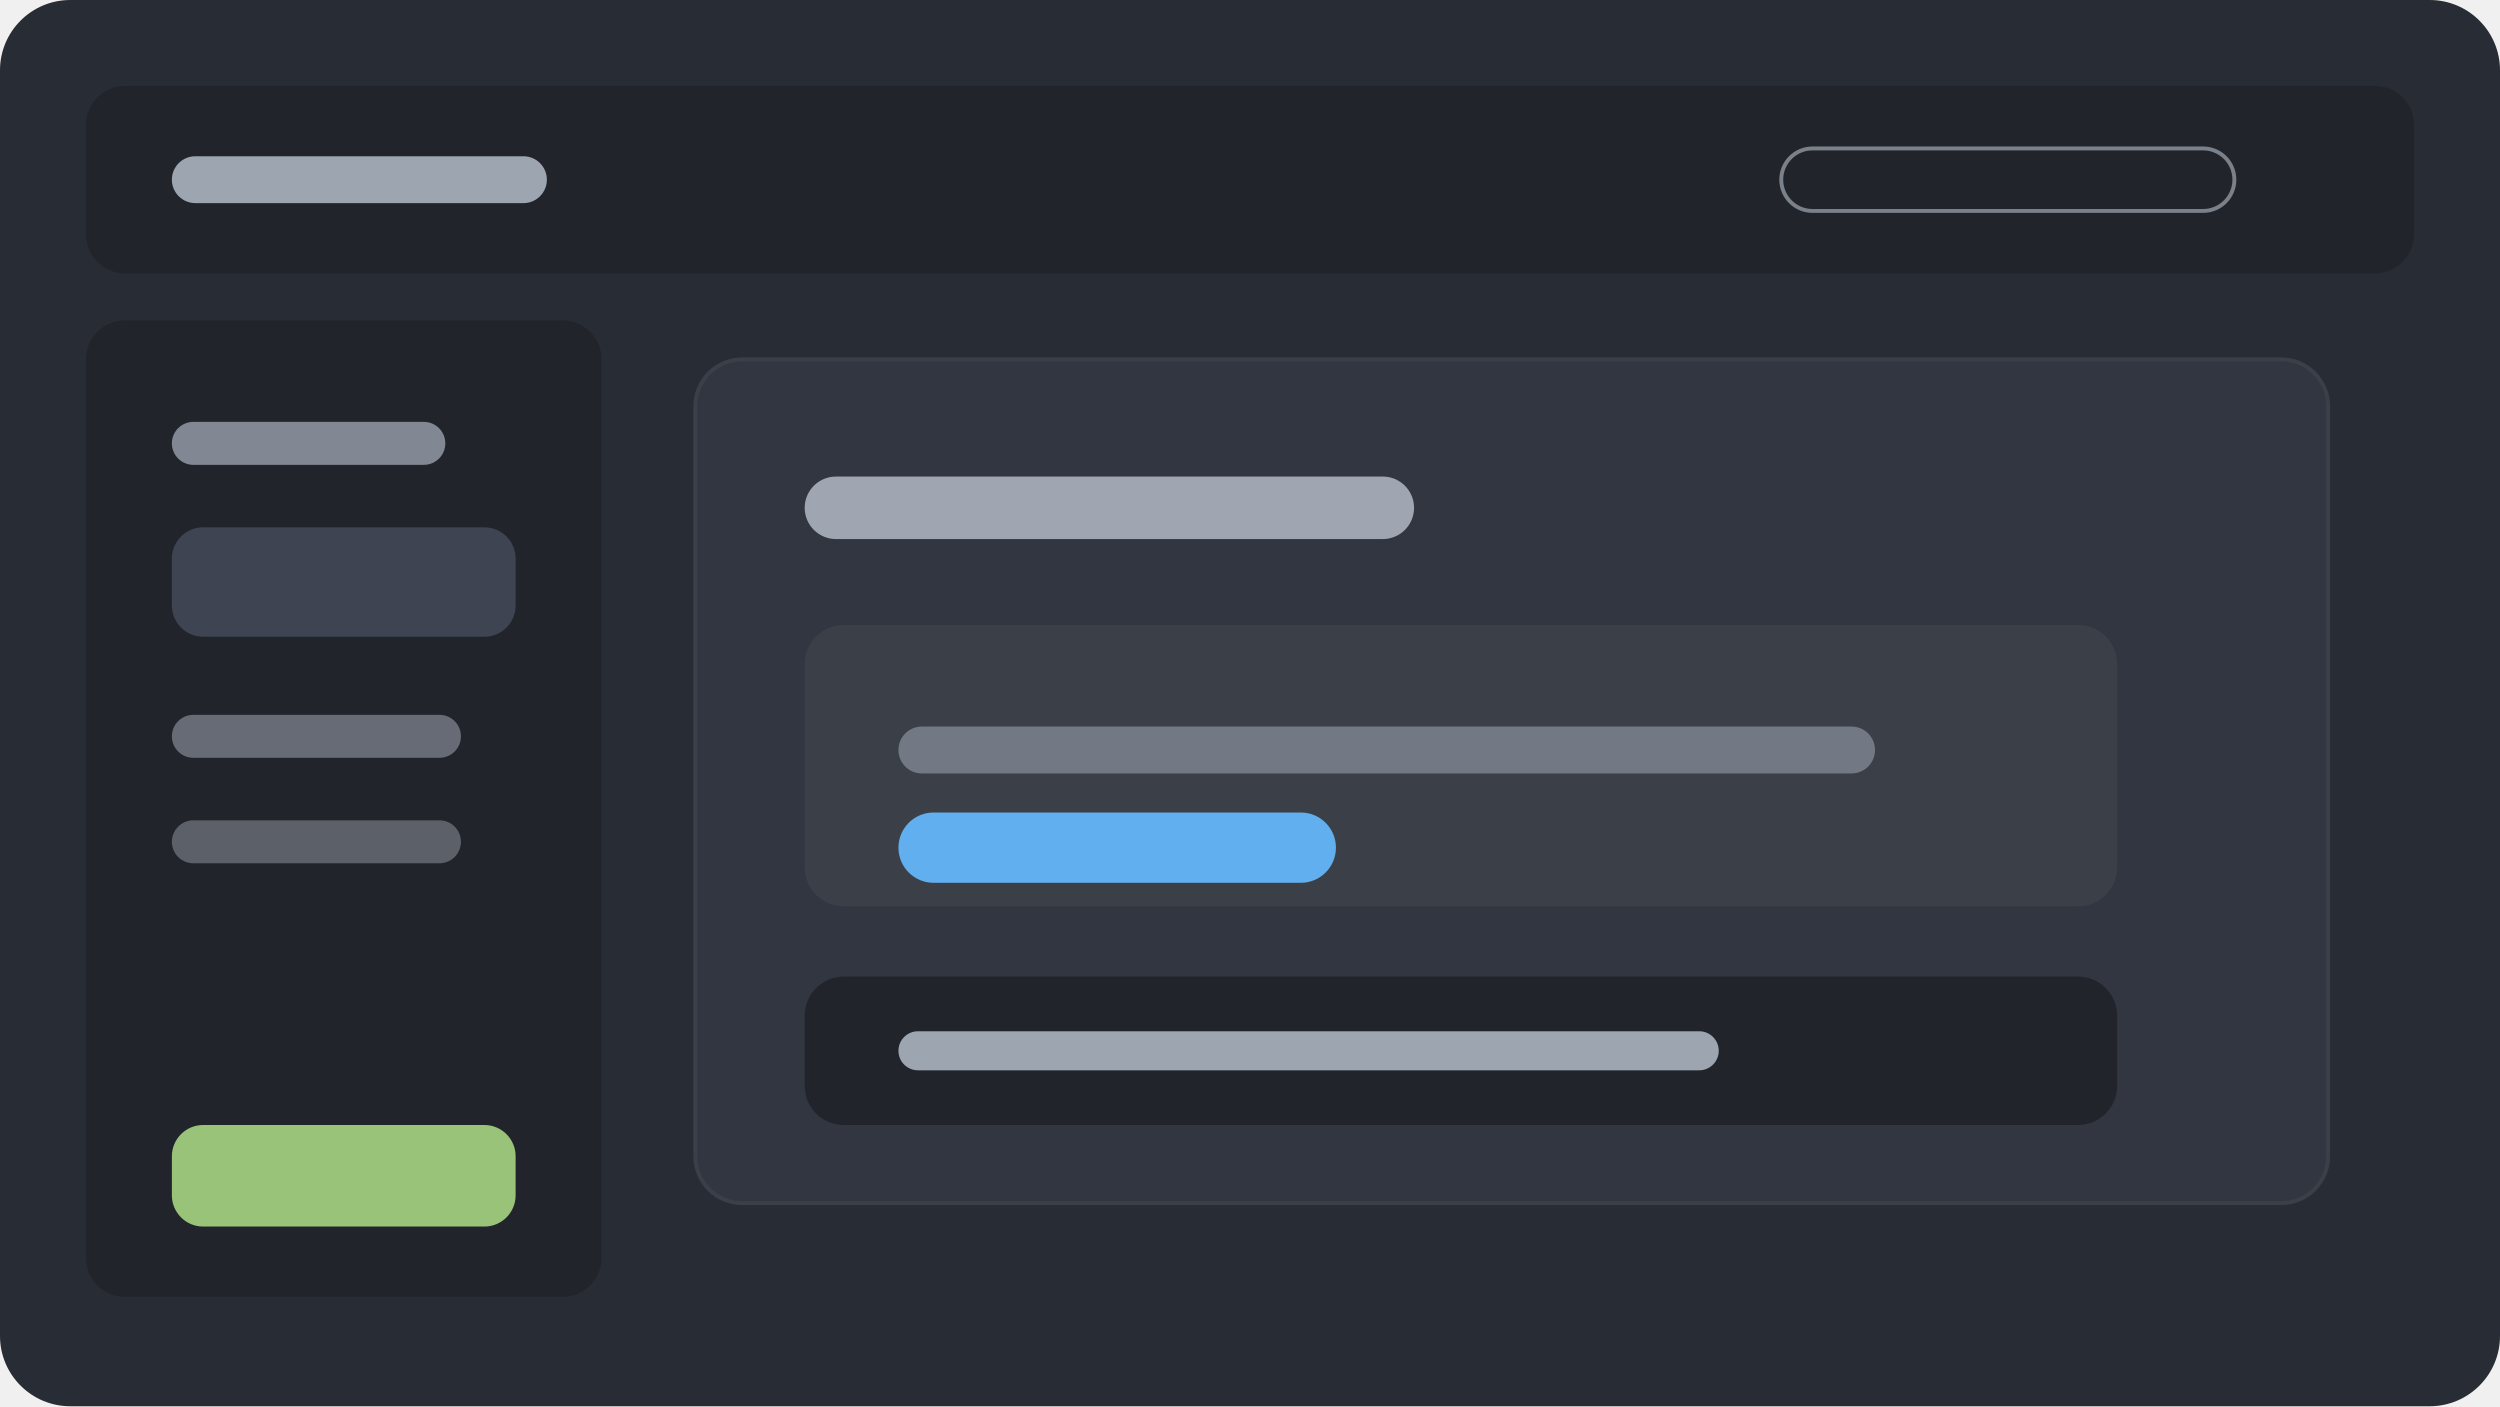
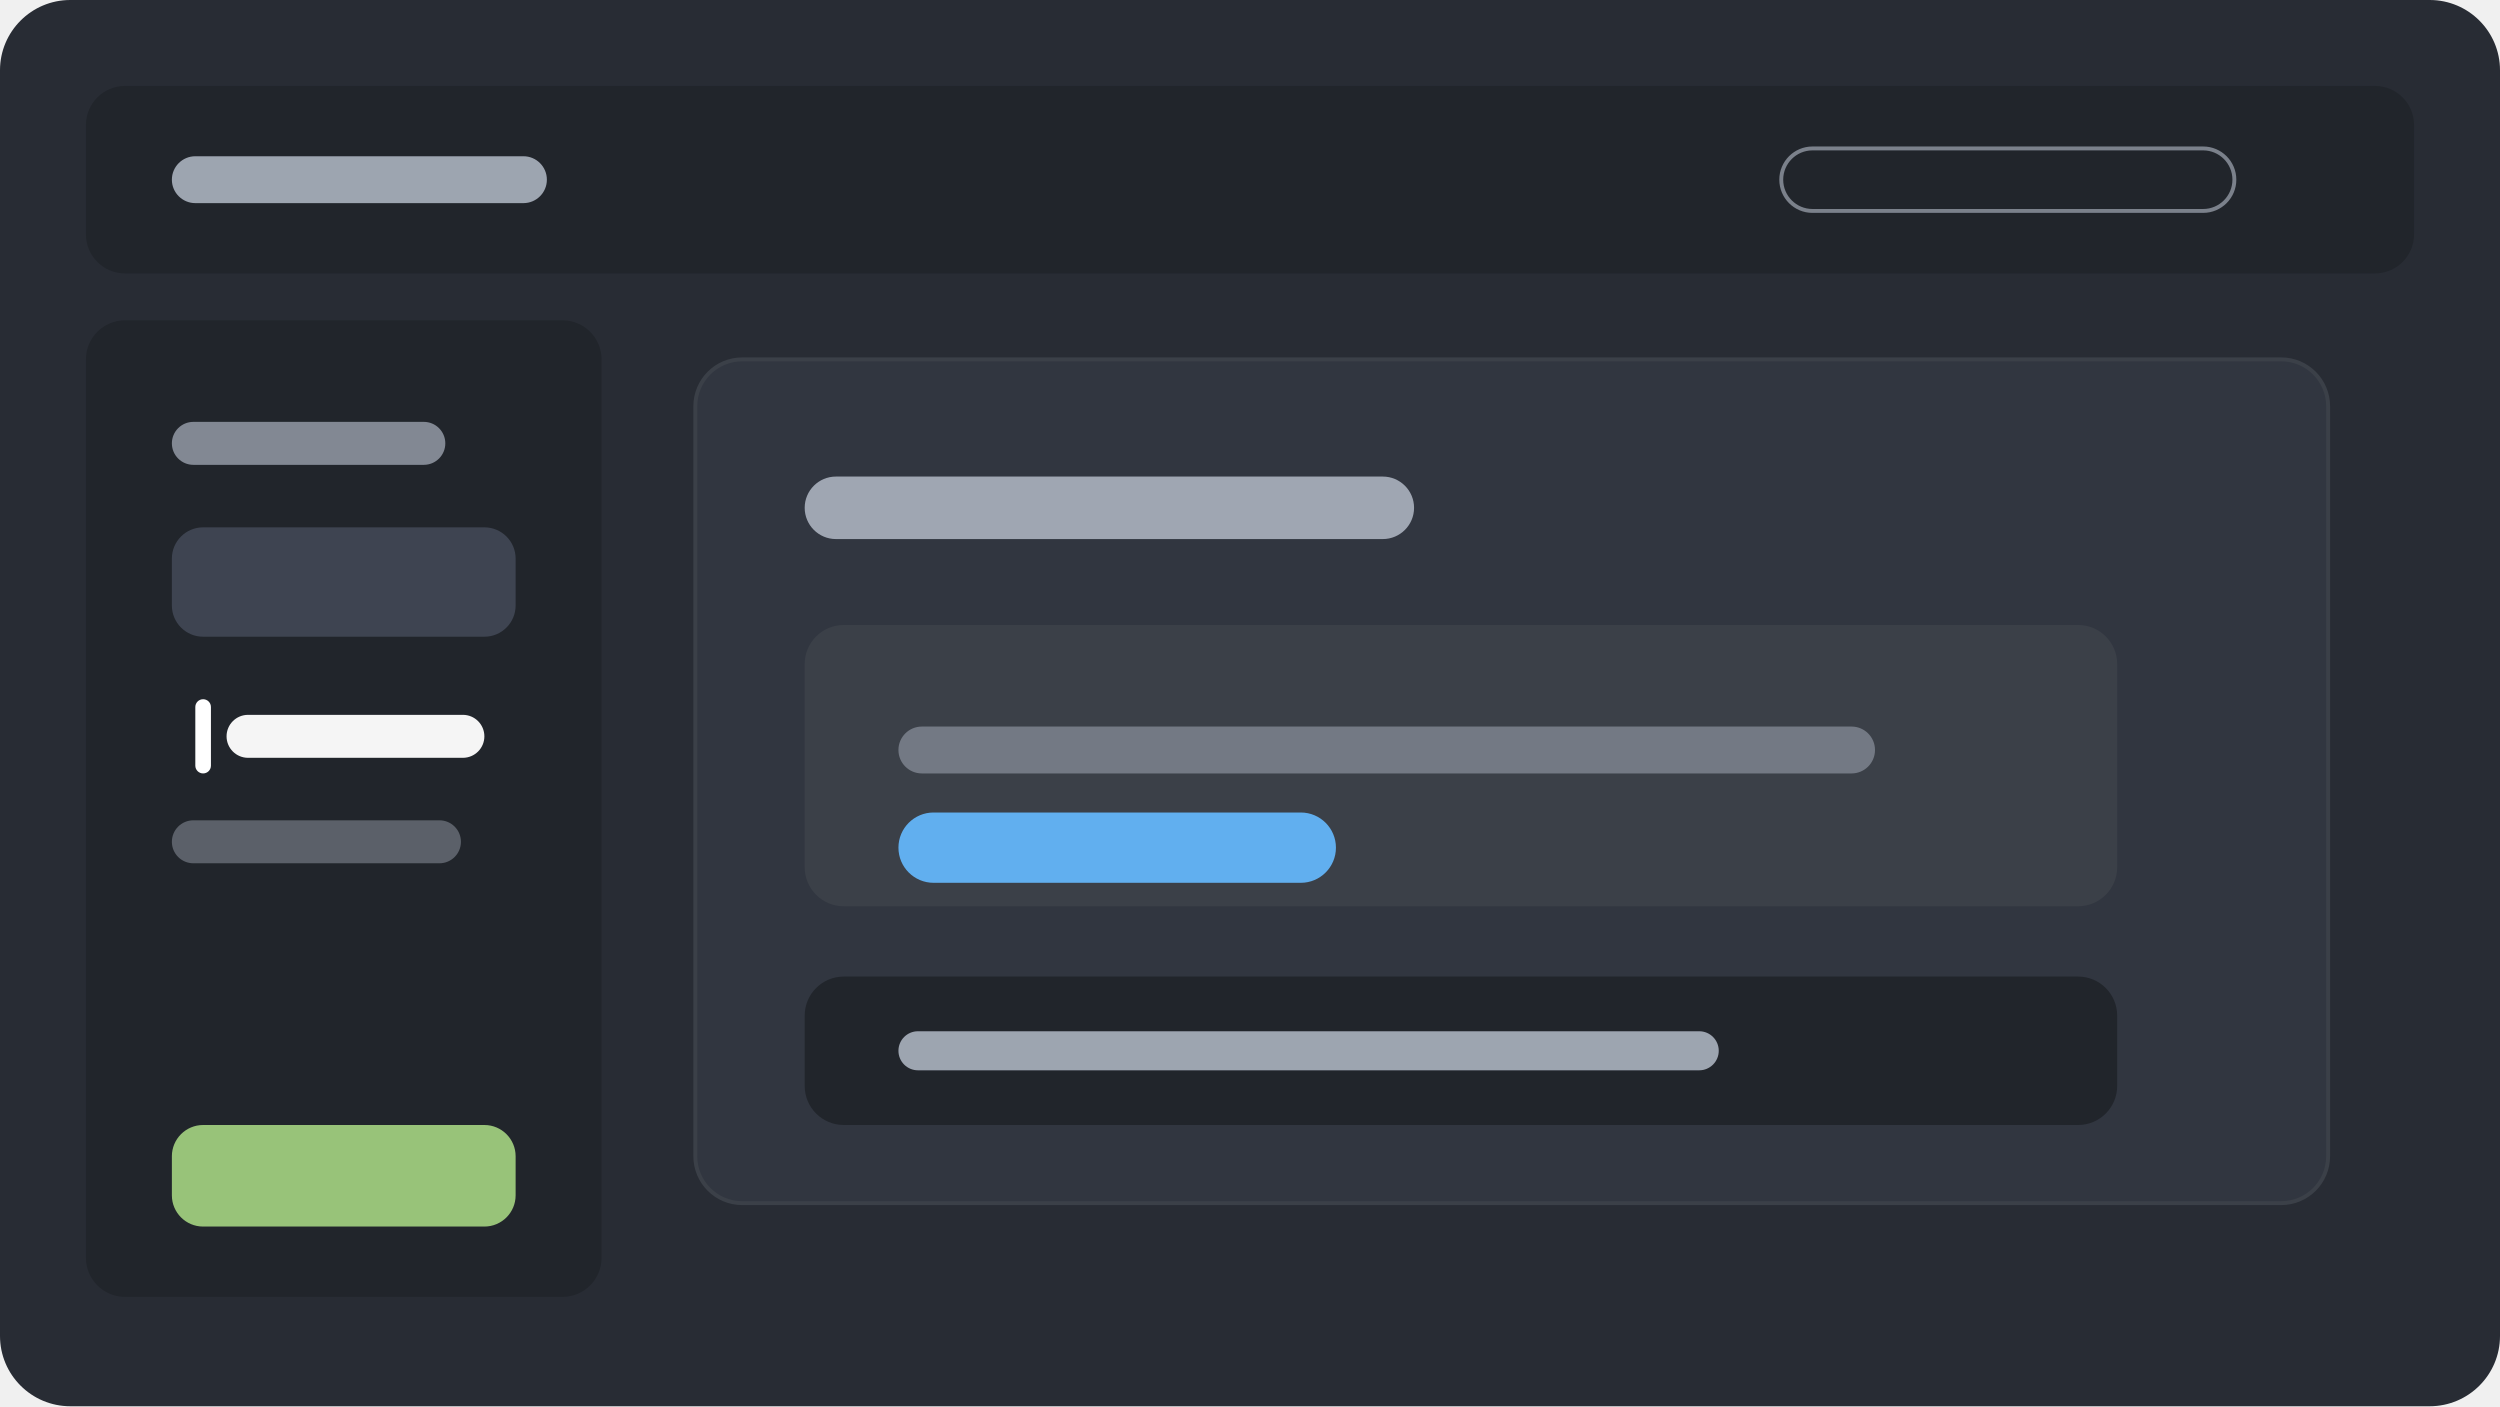
<svg xmlns="http://www.w3.org/2000/svg" width="640" height="360" viewBox="0 0 640 360" role="img" aria-label="One Dark Pro dark preview">
  <rect width="640" height="360" rx="18" fill="#282c34" />
  <rect x="22" y="22" width="596" height="48" rx="10" fill="#21252b" />
  <rect x="44" y="40" width="96" height="12" rx="6" fill="#abb2bf" opacity="0.9" />
  <rect x="456" y="38" width="116" height="16" rx="8" fill="none" stroke="#abb2bf" opacity="0.65" />
  <rect x="22" y="82" width="132" height="250" rx="10" fill="#21252b" />
  <rect x="44" y="108" width="70" height="11" rx="5.5" fill="#abb2bf" opacity="0.7" />
  <rect x="44" y="135" width="88" height="28" rx="8" fill="#3e4451" />
-   <rect x="44" y="183" width="74" height="11" rx="5.5" fill="#abb2bf" opacity="0.5" />
+   <rect x="58" y="183" width="66" height="11" rx="5.5" fill="#ffffff" opacity="0.95" />
+   <rect x="50" y="179" width="4" height="19" rx="2" fill="#ffffff" />
  <rect x="44" y="210" width="74" height="11" rx="5.5" fill="#abb2bf" opacity="0.42" />
  <rect x="44" y="288" width="88" height="26" rx="8" fill="#98c379" />
  <rect x="178" y="92" width="418" height="216" rx="12" fill="#313640" stroke="#3b4048" />
  <rect x="206" y="122" width="156" height="16" rx="8" fill="#abb2bf" opacity="0.9" />
  <rect x="206" y="160" width="336" height="72" rx="10" fill="#3b4048" />
  <rect x="230" y="186" width="250" height="12" rx="6" fill="#abb2bf" opacity="0.5" />
  <rect x="230" y="208" width="112" height="18" rx="9" fill="#61afef" />
  <rect x="206" y="250" width="336" height="38" rx="10" fill="#21252b" />
  <rect x="230" y="264" width="210" height="10" rx="5" fill="#abb2bf" opacity="0.9" />
</svg>
